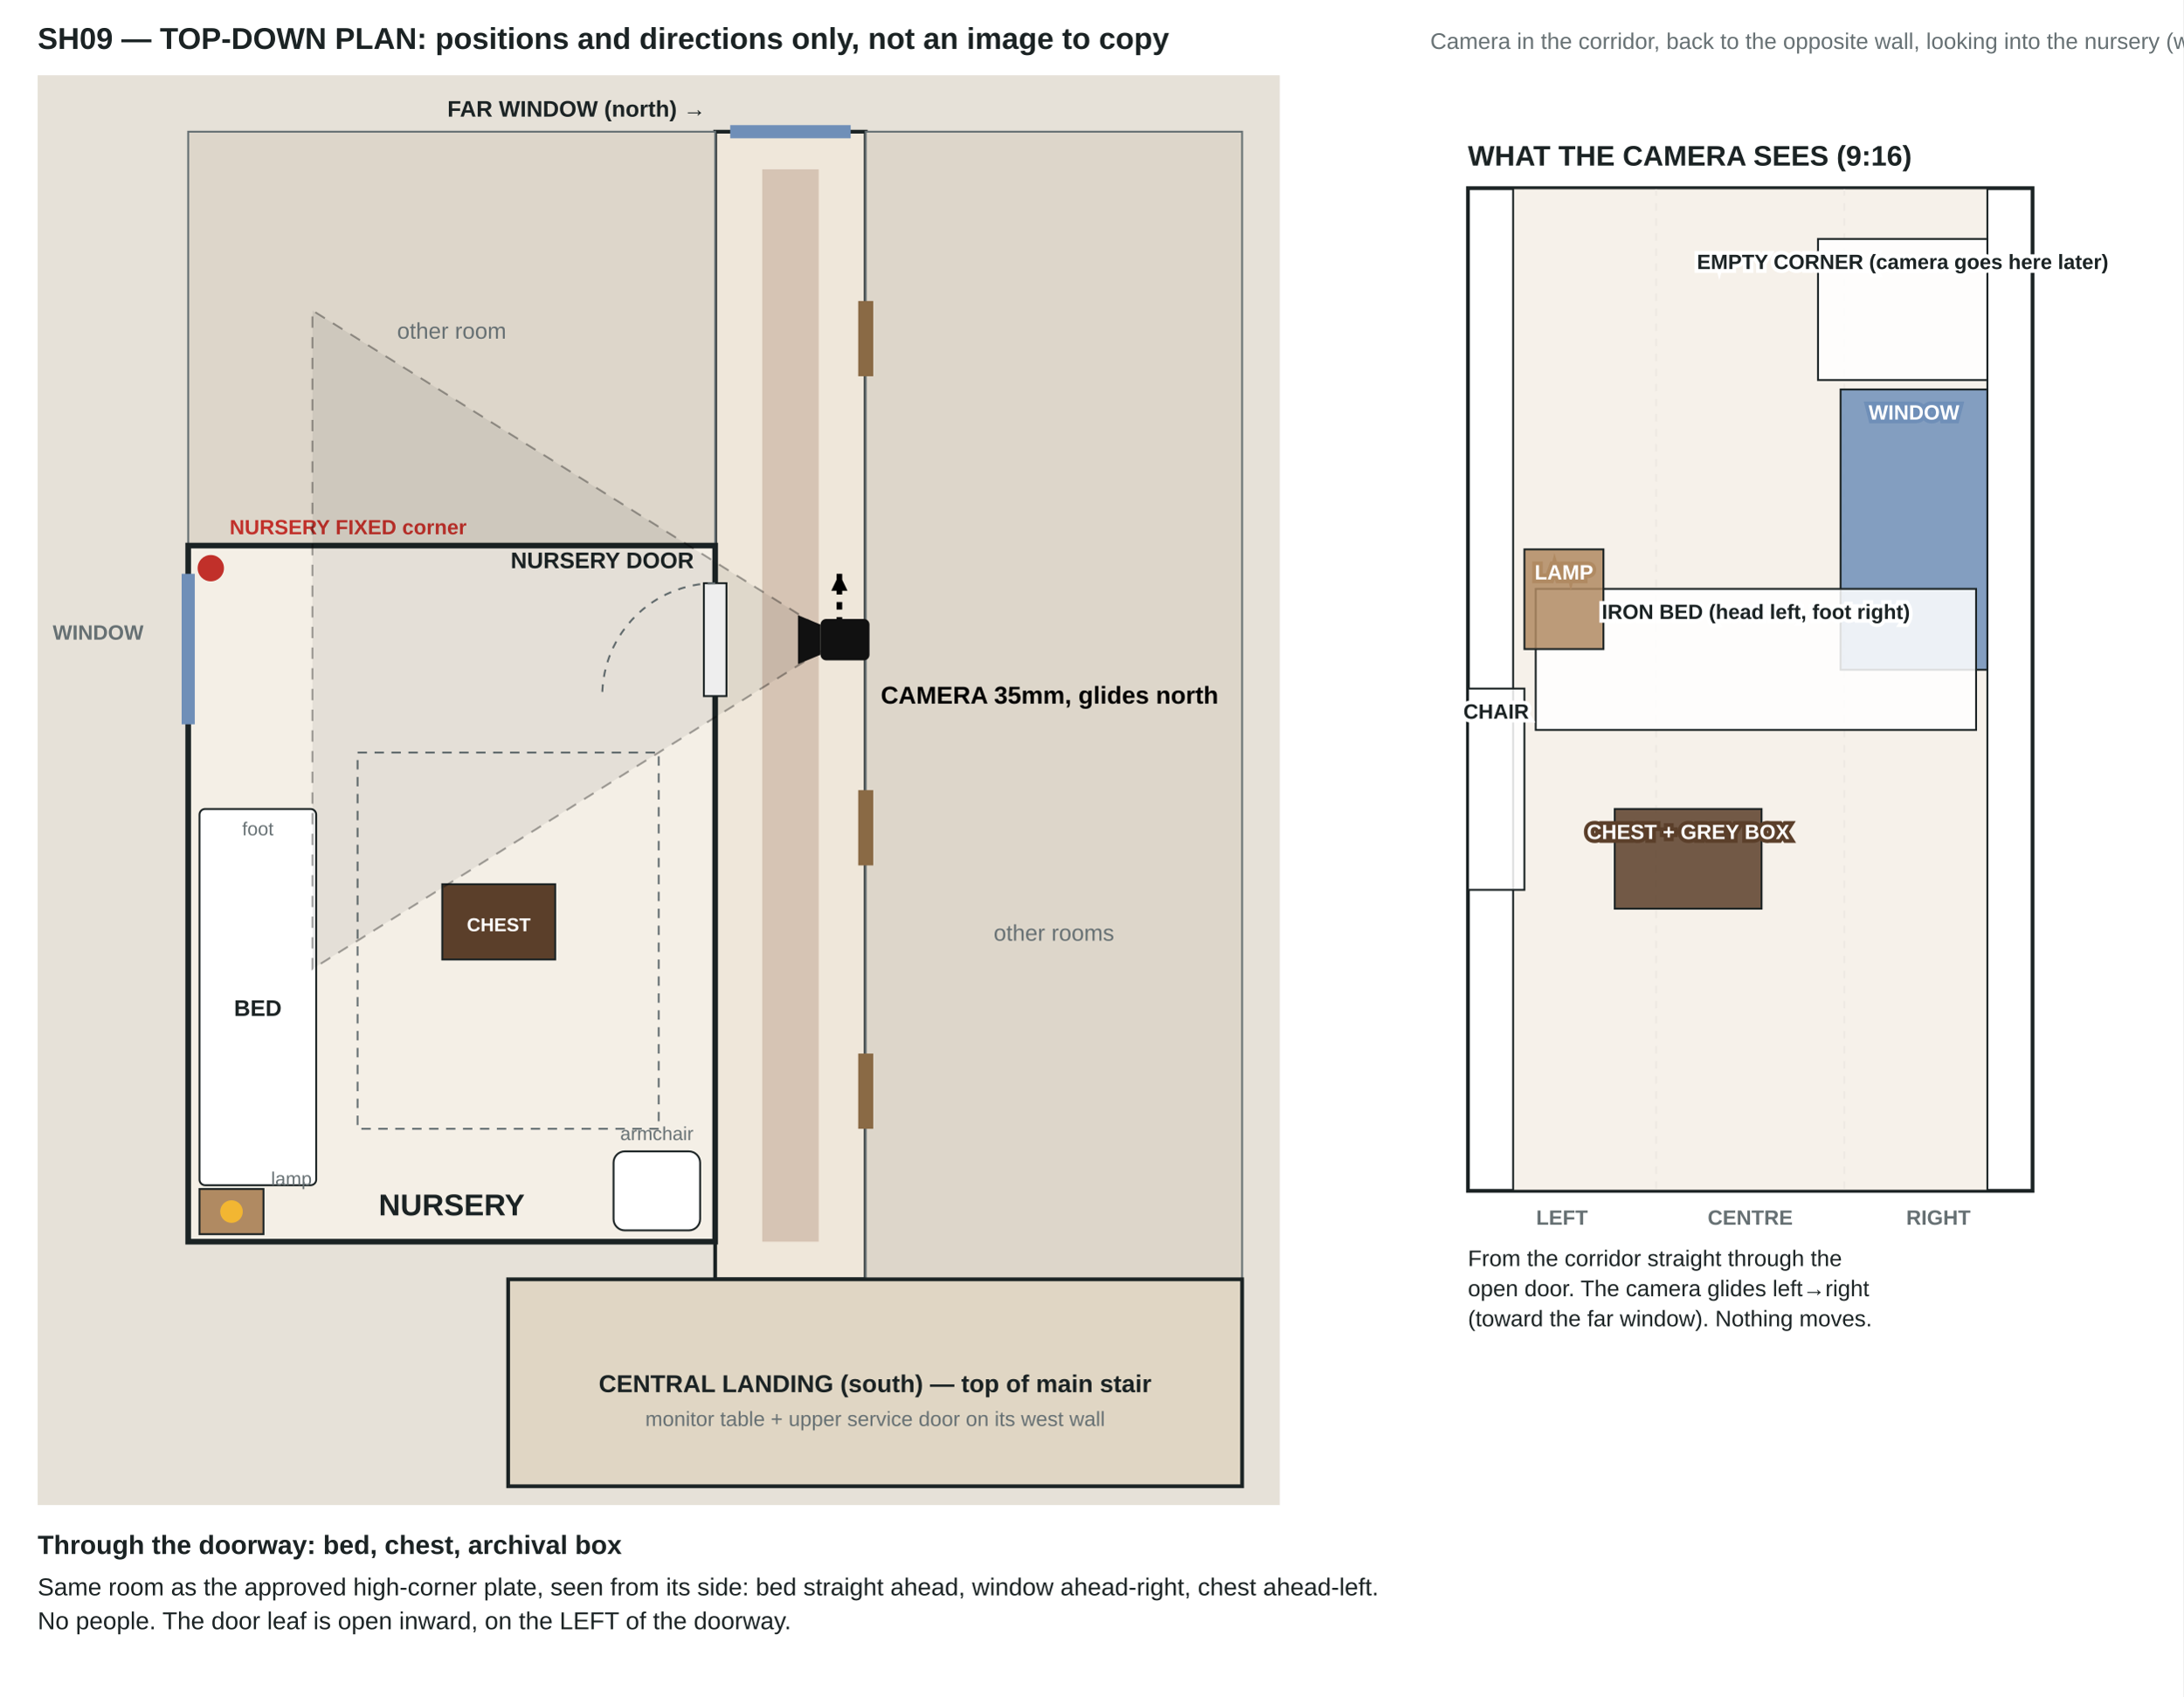
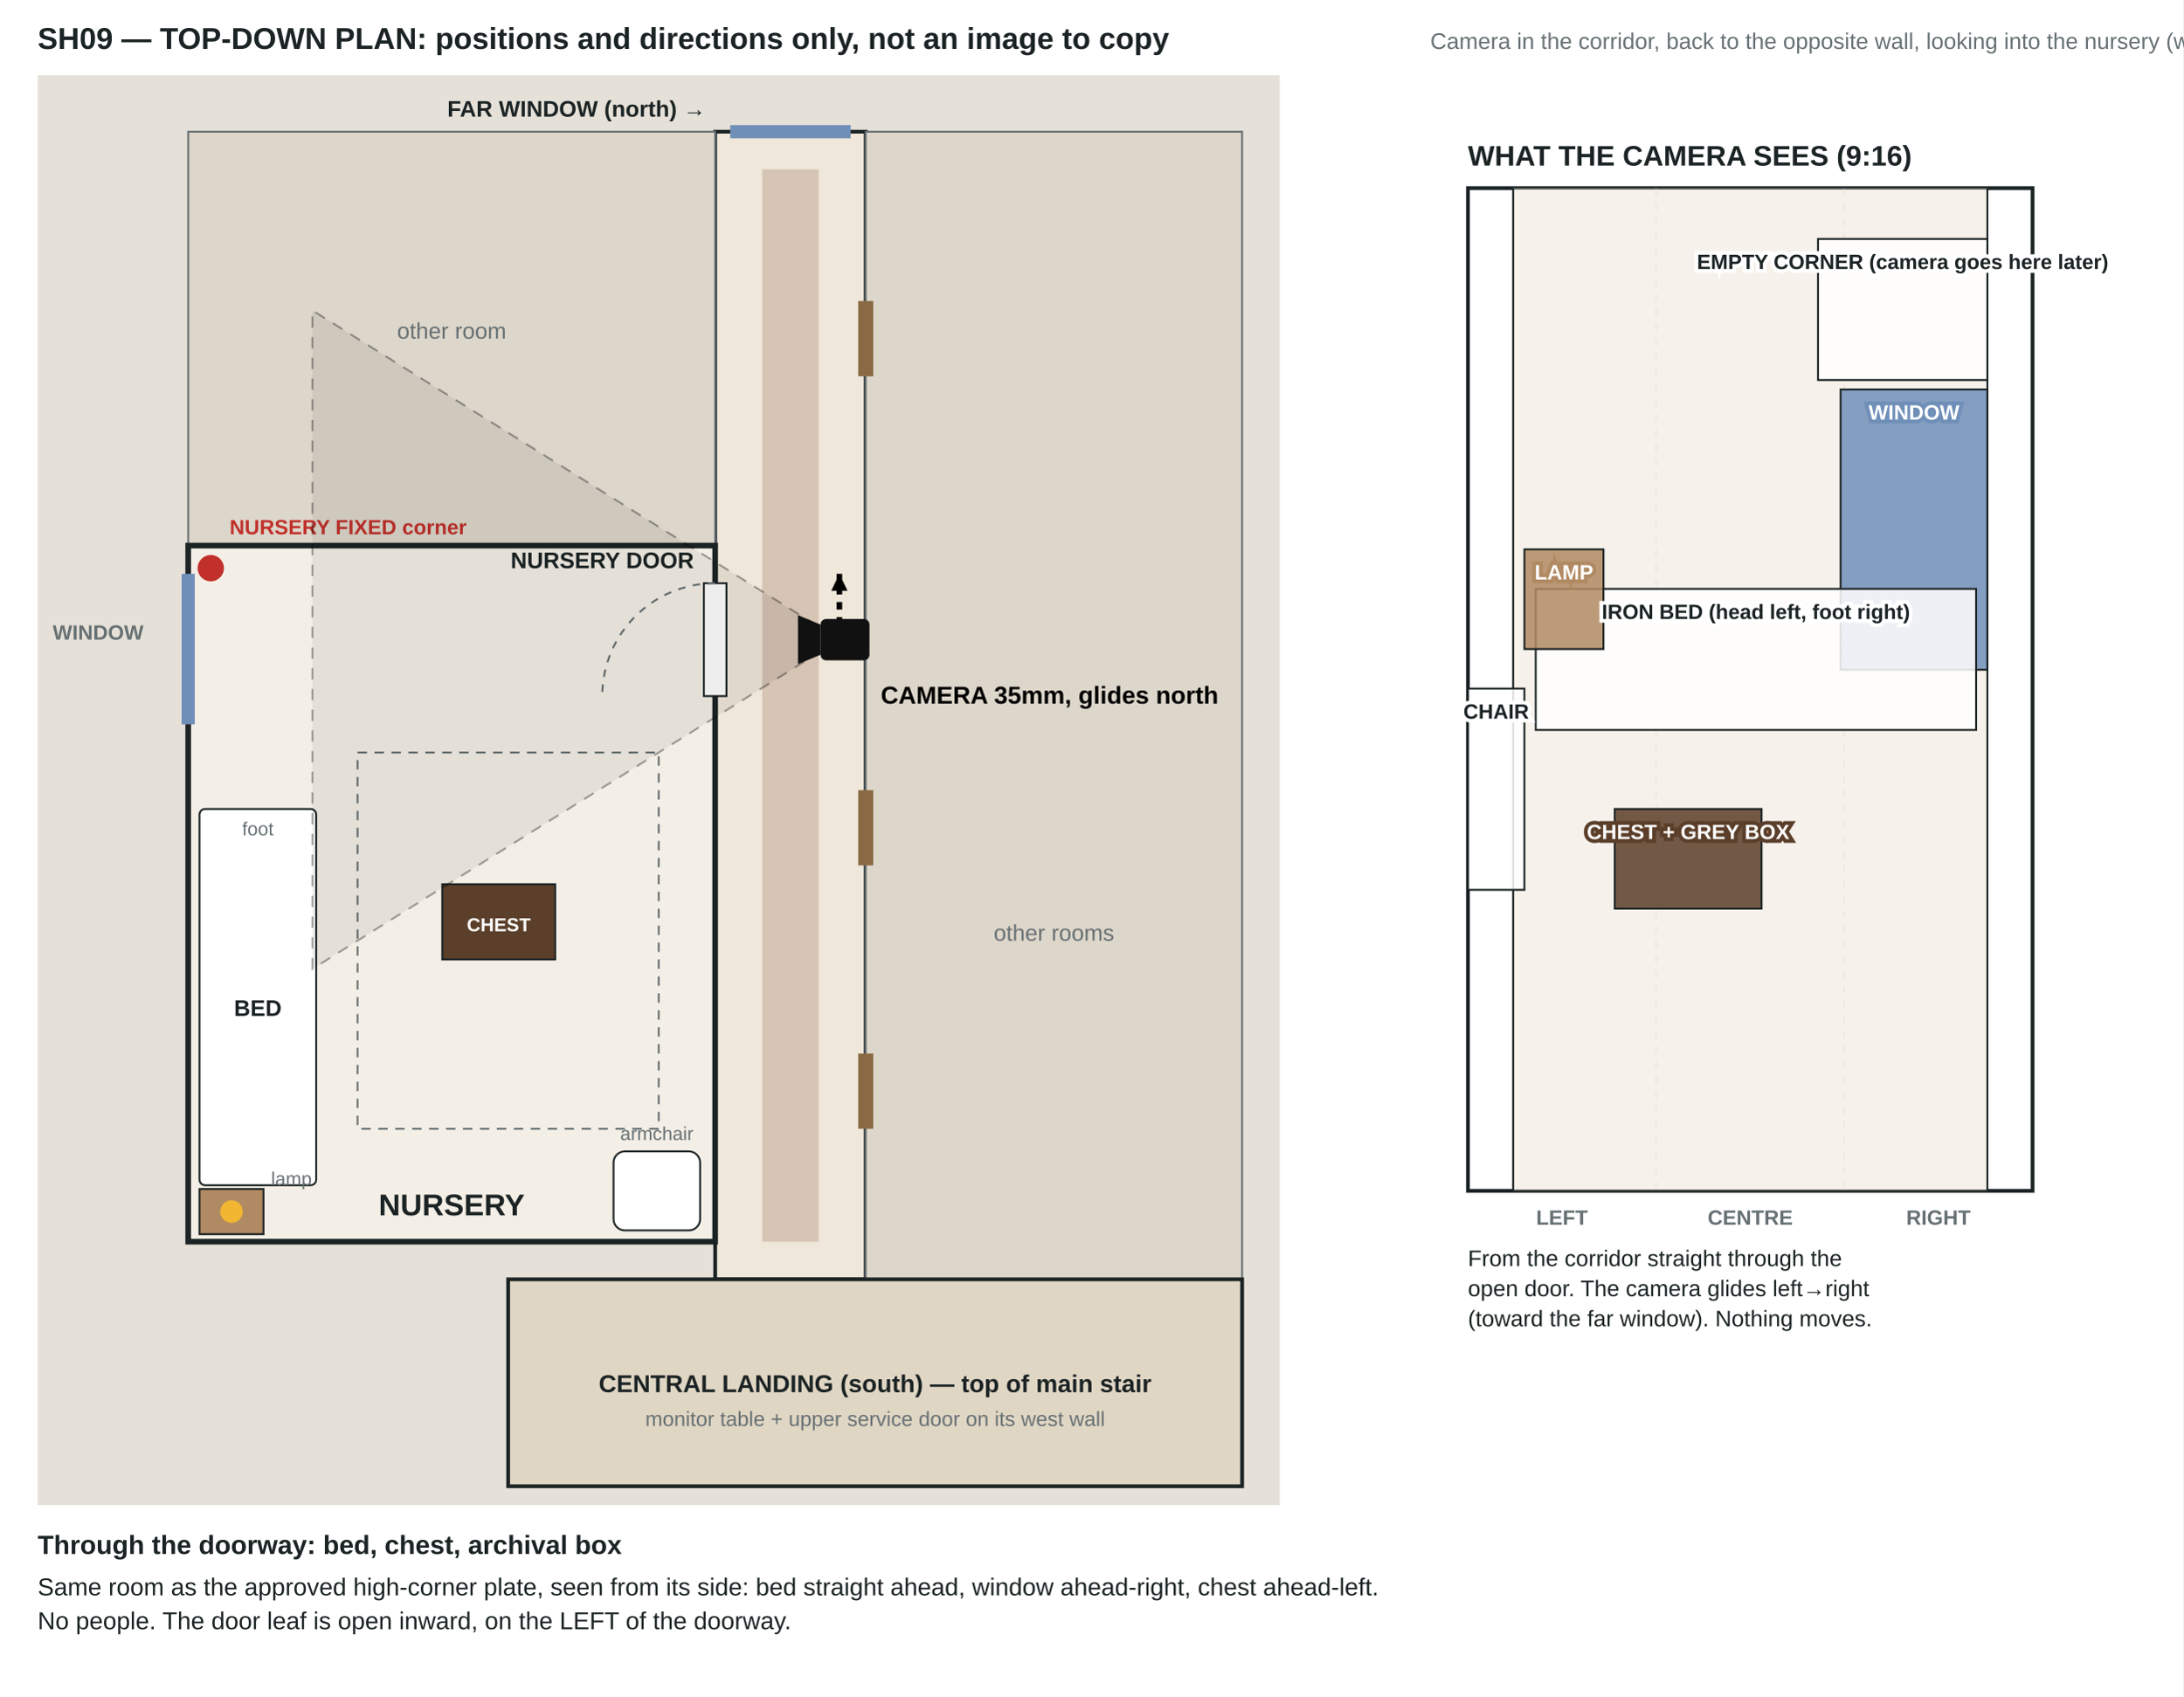
<svg xmlns="http://www.w3.org/2000/svg" width="1160" height="902" viewBox="0 0 1160 902">
  <rect width="100%" height="100%" fill="#ffffff" />
  <g transform="translate(20,40)">
    <rect x="0" y="0" width="660" height="760" fill="#e6e1d8" />
    <rect x="360" y="30" width="80" height="610" fill="#efe7da" stroke="#1b2324" stroke-width="2" />
    <rect x="385" y="50" width="30" height="570" fill="#b99a86" opacity="0.45" />
    <line x1="368" y1="30" x2="432" y2="30" stroke="#6f8fb8" stroke-width="7" />
    <text x="452" y="330" font-size="13" fill="#1b2324" text-anchor="start" font-weight="700" font-family="Arial, Helvetica, sans-serif">UPPER CORRIDOR</text>
    <rect x="440" y="30" width="200" height="610" fill="#ddd6ca" stroke="#667073" />
    <rect x="436" y="120" width="8" height="40" fill="#8a6a45" />
    <rect x="436" y="380" width="8" height="40" fill="#8a6a45" />
    <rect x="436" y="520" width="8" height="40" fill="#8a6a45" />
    <text x="540" y="460" font-size="12" fill="#667073" text-anchor="middle" font-weight="400" font-family="Arial, Helvetica, sans-serif">other rooms</text>
    <rect x="80" y="30" width="280" height="220" fill="#ddd6ca" stroke="#667073" />
    <text x="220" y="140" font-size="12" fill="#667073" text-anchor="middle" font-weight="400" font-family="Arial, Helvetica, sans-serif">other room</text>
    <text x="355" y="22" font-size="12" fill="#1b2324" text-anchor="end" font-weight="700" font-family="Arial, Helvetica, sans-serif">FAR WINDOW (north) →</text>
    <rect x="250" y="640" width="390" height="110" fill="#e0d6c4" stroke="#1b2324" stroke-width="2" />
    <text x="445" y="700" font-size="13" fill="#1b2324" text-anchor="middle" font-weight="700" font-family="Arial, Helvetica, sans-serif">CENTRAL LANDING (south) — top of main stair</text>
    <text x="445" y="718" font-size="11" fill="#667073" text-anchor="middle" font-weight="400" font-family="Arial, Helvetica, sans-serif">monitor table + upper service door on its west wall</text>
    <rect x="80" y="250" width="280" height="370" fill="#f4efe6" stroke="#1b2324" stroke-width="3" />
    <text x="220" y="606" font-size="16" fill="#1b2324" text-anchor="middle" font-weight="700" font-family="Arial, Helvetica, sans-serif">NURSERY</text>
    <line x1="80" y1="265" x2="80" y2="345" stroke="#6f8fb8" stroke-width="7" />
    <text x="8" y="300" font-size="11" fill="#667073" text-anchor="start" font-weight="700" font-family="Arial, Helvetica, sans-serif">WINDOW</text>
    <rect x="354" y="270" width="12" height="60" fill="#ffffff" stroke="#1b2324" />
    <path d="M360 270 A60 60 0 0 0 300 330" fill="none" stroke="#667073" stroke-dasharray="4 4" />
    <text x="300" y="262" font-size="12" fill="#1b2324" text-anchor="middle" font-weight="700" font-family="Arial, Helvetica, sans-serif">NURSERY DOOR</text>
    <rect x="86" y="390" width="62" height="200" rx="3" fill="#ffffff" stroke="#1b2324" />
    <text x="117" y="500" font-size="12" fill="#1b2324" text-anchor="middle" font-weight="700" font-family="Arial, Helvetica, sans-serif">BED</text>
    <text x="117" y="404" font-size="10" fill="#667073" text-anchor="middle" font-weight="400" font-family="Arial, Helvetica, sans-serif">foot</text>
    <rect x="86" y="592" width="34" height="24" fill="#b08a62" stroke="#1b2324" />
    <circle cx="103" cy="604" r="6" fill="#f2b632" />
    <text x="124" y="590" font-size="10" fill="#667073" text-anchor="start" font-weight="400" font-family="Arial, Helvetica, sans-serif">lamp</text>
    <rect x="306" y="572" width="46" height="42" rx="6" fill="#ffffff" stroke="#1b2324" />
    <text x="329" y="566" font-size="10" fill="#667073" text-anchor="middle" font-weight="400" font-family="Arial, Helvetica, sans-serif">armchair</text>
    <rect x="170" y="360" width="160" height="200" fill="none" stroke="#667073" stroke-dasharray="5 4" />
    <rect x="215" y="430" width="60" height="40" fill="#5b3f2a" stroke="#1b2324" />
    <text x="245" y="455" font-size="10" fill="#ffffff" text-anchor="middle" font-weight="700" font-family="Arial, Helvetica, sans-serif">CHEST</text>
    <circle cx="92" cy="262" r="7" fill="#c1302a" />
    <text x="102" y="244" font-size="11" fill="#c1302a" text-anchor="start" font-weight="700" font-family="Arial, Helvetica, sans-serif">NURSERY FIXED corner</text>
    <polygon points="426,300 146,475 146,125" fill="#000000" fill-opacity="0.07" stroke="#000" stroke-opacity="0.35" stroke-dasharray="6 5" />
    <line x1="426" y1="300" x2="426" y2="265" stroke="#000000" stroke-width="3" stroke-dasharray="4 4" />
    <polygon points="426,265 430.3,274.0 421.7,274.0" fill="#000000" />
    <g transform="translate(426,300) rotate(180)">
      <rect x="-16" y="-11" width="26" height="22" rx="3" fill="#111" />
      <polygon points="10,-8 22,-13 22,13 10,8" fill="#111" />
    </g>
    <text x="448" y="334" font-size="13" fill="#000" text-anchor="start" font-weight="700" font-family="Arial, Helvetica, sans-serif">CAMERA 35mm, glides north</text>
    <text x="760" y="48" font-size="15" fill="#1b2324" text-anchor="start" font-weight="700" font-family="Arial, Helvetica, sans-serif">WHAT THE CAMERA SEES (9:16)</text>
    <rect x="760" y="60" width="300" height="533" fill="#ffffff" stroke="#1b2324" stroke-width="2" />
    <line x1="860" y1="60" x2="860" y2="593" stroke="#c8cccd" stroke-dasharray="4 4" />
    <line x1="960" y1="60" x2="960" y2="593" stroke="#c8cccd" stroke-dasharray="4 4" />
    <text x="810.0" y="611" font-size="11" fill="#667073" text-anchor="middle" font-weight="600" font-family="Arial, Helvetica, sans-serif">LEFT</text>
    <text x="910.0" y="611" font-size="11" fill="#667073" text-anchor="middle" font-weight="600" font-family="Arial, Helvetica, sans-serif">CENTRE</text>
    <text x="1010.0" y="611" font-size="11" fill="#667073" text-anchor="middle" font-weight="600" font-family="Arial, Helvetica, sans-serif">RIGHT</text>
-     <rect x="784" y="60" width="252" height="533" fill="#f4efe6" fill-opacity="0.85" stroke="#1b2324" />
-     <rect x="946" y="87" width="90" height="75" fill="#ffffff" fill-opacity="0.85" stroke="#1b2324" />
-     <rect x="958" y="167" width="78" height="149" fill="#6f8fb8" fill-opacity="0.85" stroke="#1b2324" />
-     <rect x="796" y="273" width="234" height="75" fill="#ffffff" fill-opacity="0.85" stroke="#1b2324" />
-     <rect x="790" y="252" width="42" height="53" fill="#b08a62" fill-opacity="0.85" stroke="#1b2324" />
-     <rect x="838" y="390" width="78" height="53" fill="#5b3f2a" fill-opacity="0.85" stroke="#1b2324" />
-     <rect x="760" y="326" width="30" height="107" fill="#ffffff" fill-opacity="0.85" stroke="#1b2324" />
+     <clipPath id="frameclip">
+       <rect x="760" y="60" width="300" height="533" />
+     </clipPath>
+     <g clip-path="url(#frameclip)">
+       <rect x="784" y="60" width="252" height="533" fill="#f4efe6" fill-opacity="0.85" stroke="#1b2324" />
+       <rect x="946" y="87" width="90" height="75" fill="#ffffff" fill-opacity="0.85" stroke="#1b2324" />
+       <rect x="958" y="167" width="78" height="149" fill="#6f8fb8" fill-opacity="0.85" stroke="#1b2324" />
+       <rect x="796" y="273" width="234" height="75" fill="#ffffff" fill-opacity="0.85" stroke="#1b2324" />
+       <rect x="790" y="252" width="42" height="53" fill="#b08a62" fill-opacity="0.85" stroke="#1b2324" />
+       <rect x="838" y="390" width="78" height="53" fill="#5b3f2a" fill-opacity="0.85" stroke="#1b2324" />
+       <rect x="760" y="326" width="30" height="107" fill="#ffffff" fill-opacity="0.85" stroke="#1b2324" />
+     </g>
    <text x="910" y="76" font-size="11" fill="#1b2324" text-anchor="middle" font-weight="700" font-family="Arial, Helvetica, sans-serif" paint-order="stroke" stroke="#f4efe6" stroke-width="4" />
    <text x="991" y="103" font-size="11" fill="#1b2324" text-anchor="middle" font-weight="700" font-family="Arial, Helvetica, sans-serif" paint-order="stroke" stroke="#ffffff" stroke-width="4">EMPTY CORNER (camera goes here later)</text>
    <text x="997" y="183" font-size="11" fill="#ffffff" text-anchor="middle" font-weight="700" font-family="Arial, Helvetica, sans-serif" paint-order="stroke" stroke="#6f8fb8" stroke-width="4">WINDOW</text>
    <text x="913" y="289" font-size="11" fill="#1b2324" text-anchor="middle" font-weight="700" font-family="Arial, Helvetica, sans-serif" paint-order="stroke" stroke="#ffffff" stroke-width="4">IRON BED (head left, foot right)</text>
    <text x="811" y="268" font-size="11" fill="#ffffff" text-anchor="middle" font-weight="700" font-family="Arial, Helvetica, sans-serif" paint-order="stroke" stroke="#b08a62" stroke-width="4">LAMP</text>
    <text x="877" y="406" font-size="11" fill="#ffffff" text-anchor="middle" font-weight="700" font-family="Arial, Helvetica, sans-serif" paint-order="stroke" stroke="#5b3f2a" stroke-width="4">CHEST + GREY BOX</text>
    <text x="775" y="342" font-size="11" fill="#1b2324" text-anchor="middle" font-weight="700" font-family="Arial, Helvetica, sans-serif" paint-order="stroke" stroke="#ffffff" stroke-width="4">CHAIR</text>
    <text x="760" y="633" font-size="12" fill="#1b2324" text-anchor="start" font-weight="400" font-family="Arial, Helvetica, sans-serif">From the corridor straight through the</text>
    <text x="760" y="649" font-size="12" fill="#1b2324" text-anchor="start" font-weight="400" font-family="Arial, Helvetica, sans-serif">open door. The camera glides left→right</text>
    <text x="760" y="665" font-size="12" fill="#1b2324" text-anchor="start" font-weight="400" font-family="Arial, Helvetica, sans-serif">(toward the far window). Nothing moves.</text>
  </g>
  <text x="20" y="26" font-size="16" fill="#1b2324" text-anchor="start" font-weight="700" font-family="Arial, Helvetica, sans-serif">SH09 — TOP-DOWN PLAN: positions and directions only, not an image to copy</text>
  <text x="20" y="826" font-size="14" fill="#1b2324" text-anchor="start" font-weight="700" font-family="Arial, Helvetica, sans-serif">Through the doorway: bed, chest, archival box</text>
  <text x="760" y="26" font-size="12" fill="#667073" text-anchor="start" font-weight="400" font-family="Arial, Helvetica, sans-serif">Camera in the corridor, back to the opposite wall, looking into the nursery (west)</text>
  <text x="20" y="848" font-size="13" fill="#1b2324" text-anchor="start" font-weight="400" font-family="Arial, Helvetica, sans-serif">Same room as the approved high-corner plate, seen from its side: bed straight ahead, window ahead-right, chest ahead-left.</text>
  <text x="20" y="866" font-size="13" fill="#1b2324" text-anchor="start" font-weight="400" font-family="Arial, Helvetica, sans-serif">No people. The door leaf is open inward, on the LEFT of the doorway.</text>
</svg>
